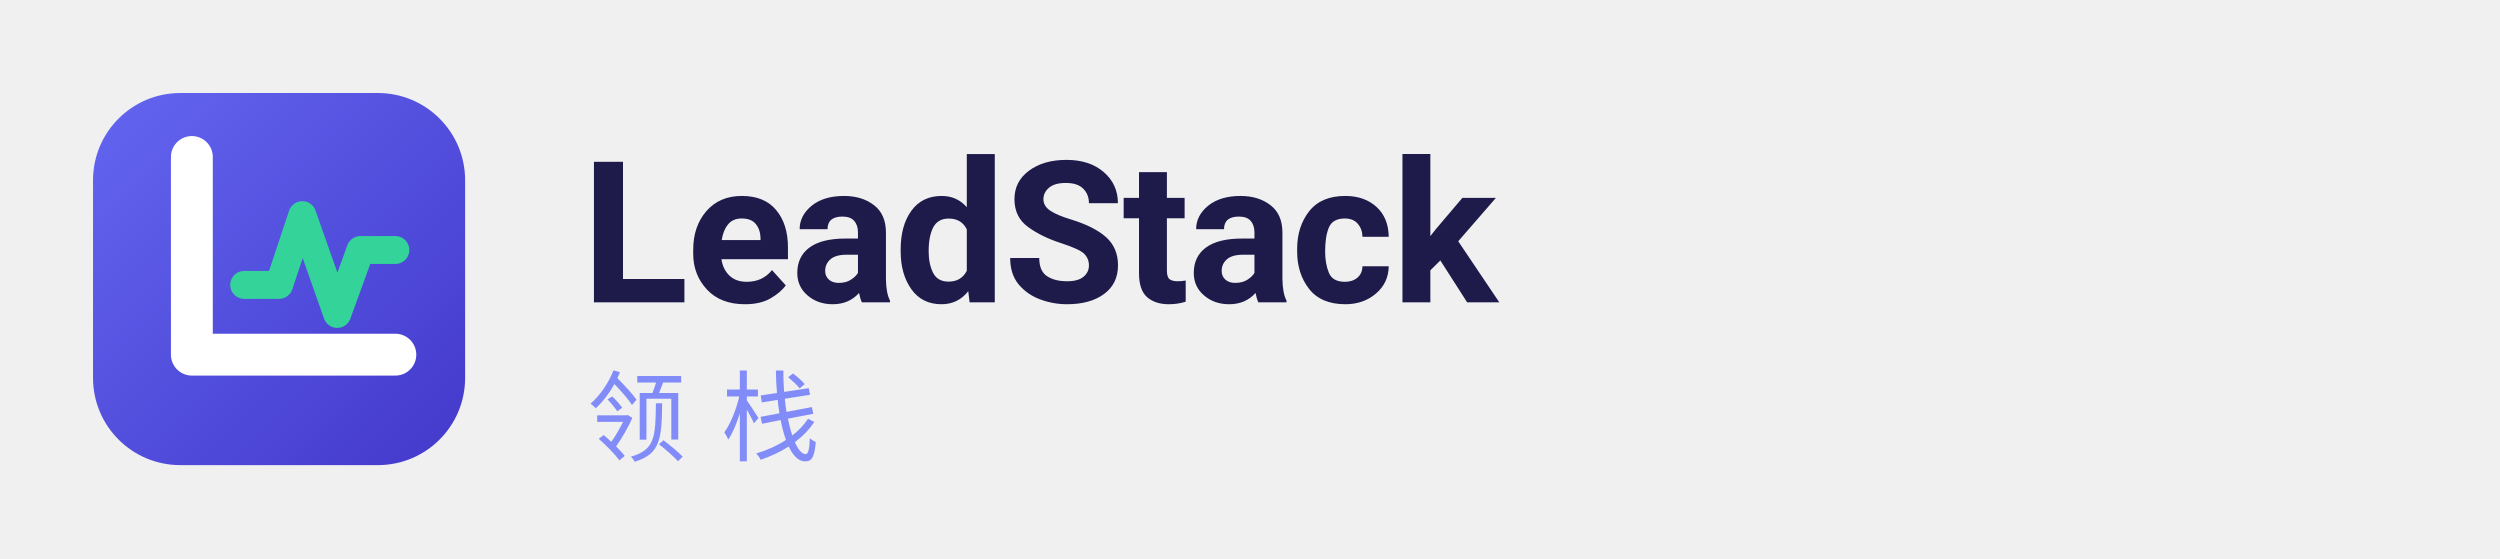
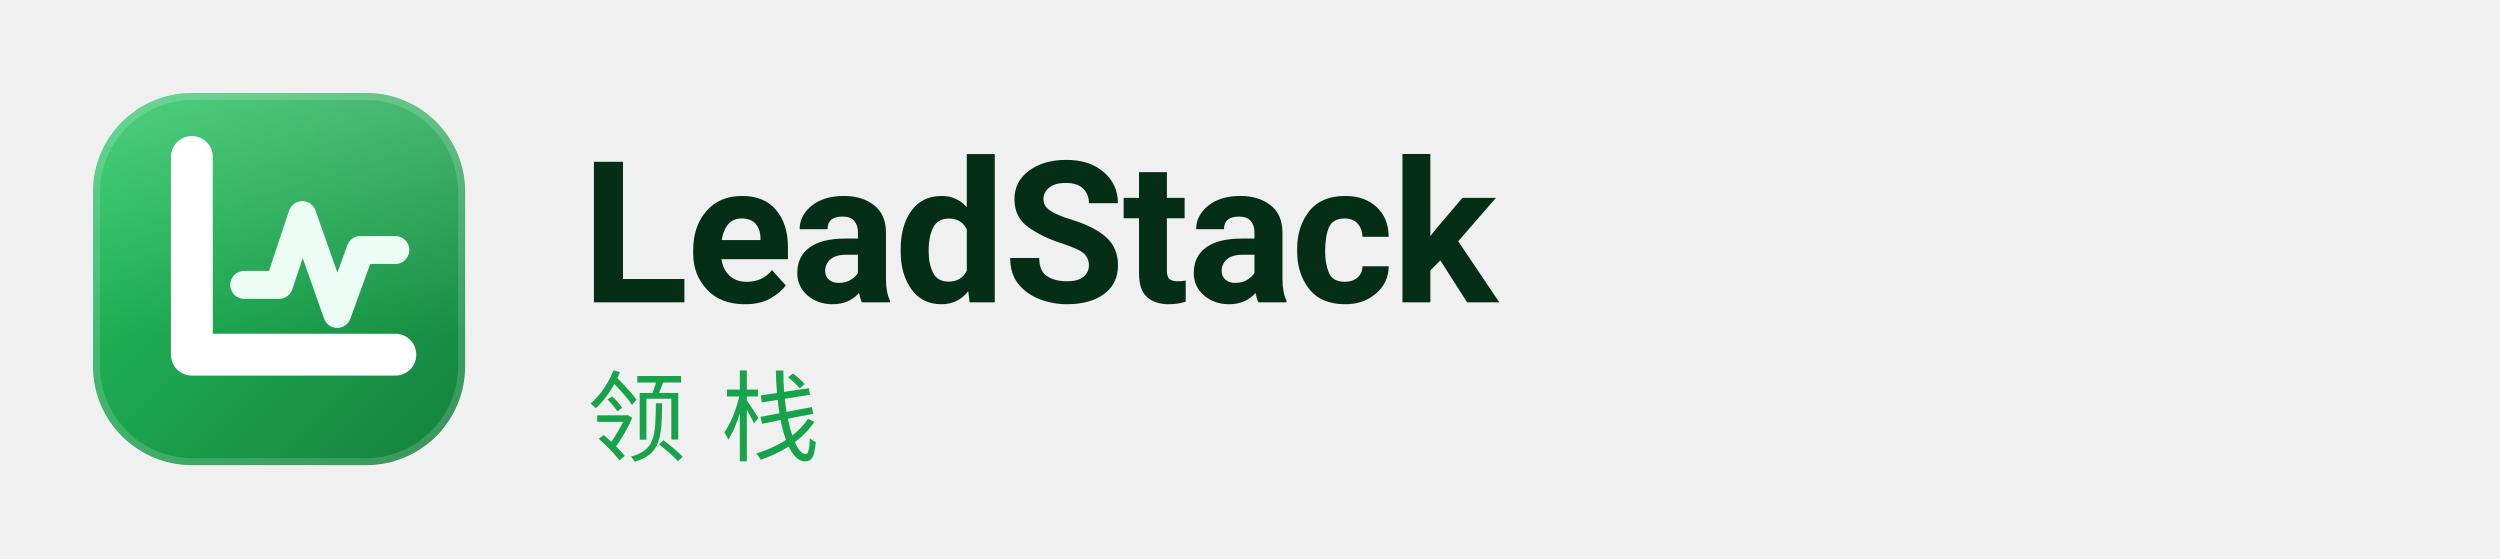
<svg xmlns="http://www.w3.org/2000/svg" viewBox="0 0 430 96" role="img" aria-label="LeadStack 领栈">
  <defs>
    <linearGradient id="ls-tile" x1="0" y1="0" x2="1" y2="1">
-       <stop offset="0" stop-color="#6366f1" />
-       <stop offset="1" stop-color="#4338ca" />
+       <stop offset="0" stop-color="#22c55e" />
+       <stop offset="1" stop-color="#15803d" />
+     </linearGradient>
+     <linearGradient id="ls-sheen" x1="0" y1="0" x2="0" y2="1">
+       <stop offset="0" stop-color="#ffffff" stop-opacity=".20" />
+       <stop offset=".65" stop-color="#ffffff" stop-opacity="0" />
    </linearGradient>
  </defs>
  <g transform="translate(16 16)">
-     <rect width="64" height="64" rx="15" fill="url(#ls-tile)" />
+     <rect width="64" height="64" rx="17" fill="url(#ls-tile)" />
+     <rect width="64" height="64" rx="17" fill="url(#ls-sheen)" />
+     <rect x=".6" y=".6" width="62.8" height="62.8" rx="16.5" fill="none" stroke="#ffffff" stroke-opacity=".16" stroke-width="1.2" />
    <path d="M17 11 V45 H52" fill="none" stroke="#ffffff" stroke-width="7.2" stroke-linecap="round" stroke-linejoin="round" />
-     <path d="M26 33 L32 33 L36 21 L42 38 L46 27 L52 27" fill="none" stroke="#34d399" stroke-width="4.8" stroke-linecap="round" stroke-linejoin="round" />
+     <path d="M26 33 L32 33 L36 21 L42 38 L46 27 L52 27" fill="none" stroke="#ecfdf5" stroke-width="4.8" stroke-linecap="round" stroke-linejoin="round" />
  </g>
-   <text x="100" y="52" font-family="ui-sans-serif, system-ui, -apple-system, 'Segoe UI', Roboto, 'Helvetica Neue', Arial, sans-serif" font-size="34" font-weight="650" letter-spacing="-0.4" fill="#1e1b4b">LeadStack</text>
-   <text x="101" y="78" font-family="ui-sans-serif, system-ui, -apple-system, 'Segoe UI', Roboto, 'PingFang SC', 'Microsoft YaHei', sans-serif" font-size="17" font-weight="500" letter-spacing="6" fill="#818cf8">领栈</text>
+   <text x="100" y="52" font-family="ui-sans-serif, system-ui, -apple-system, 'Segoe UI', Roboto, 'Helvetica Neue', Arial, sans-serif" font-size="34" font-weight="650" letter-spacing="-0.4" fill="#052e16">LeadStack</text>
+   <text x="101" y="78" font-family="ui-sans-serif, system-ui, -apple-system, 'Segoe UI', Roboto, 'PingFang SC', 'Microsoft YaHei', sans-serif" font-size="17" font-weight="500" letter-spacing="6" fill="#16a34a">领栈</text>
</svg>
